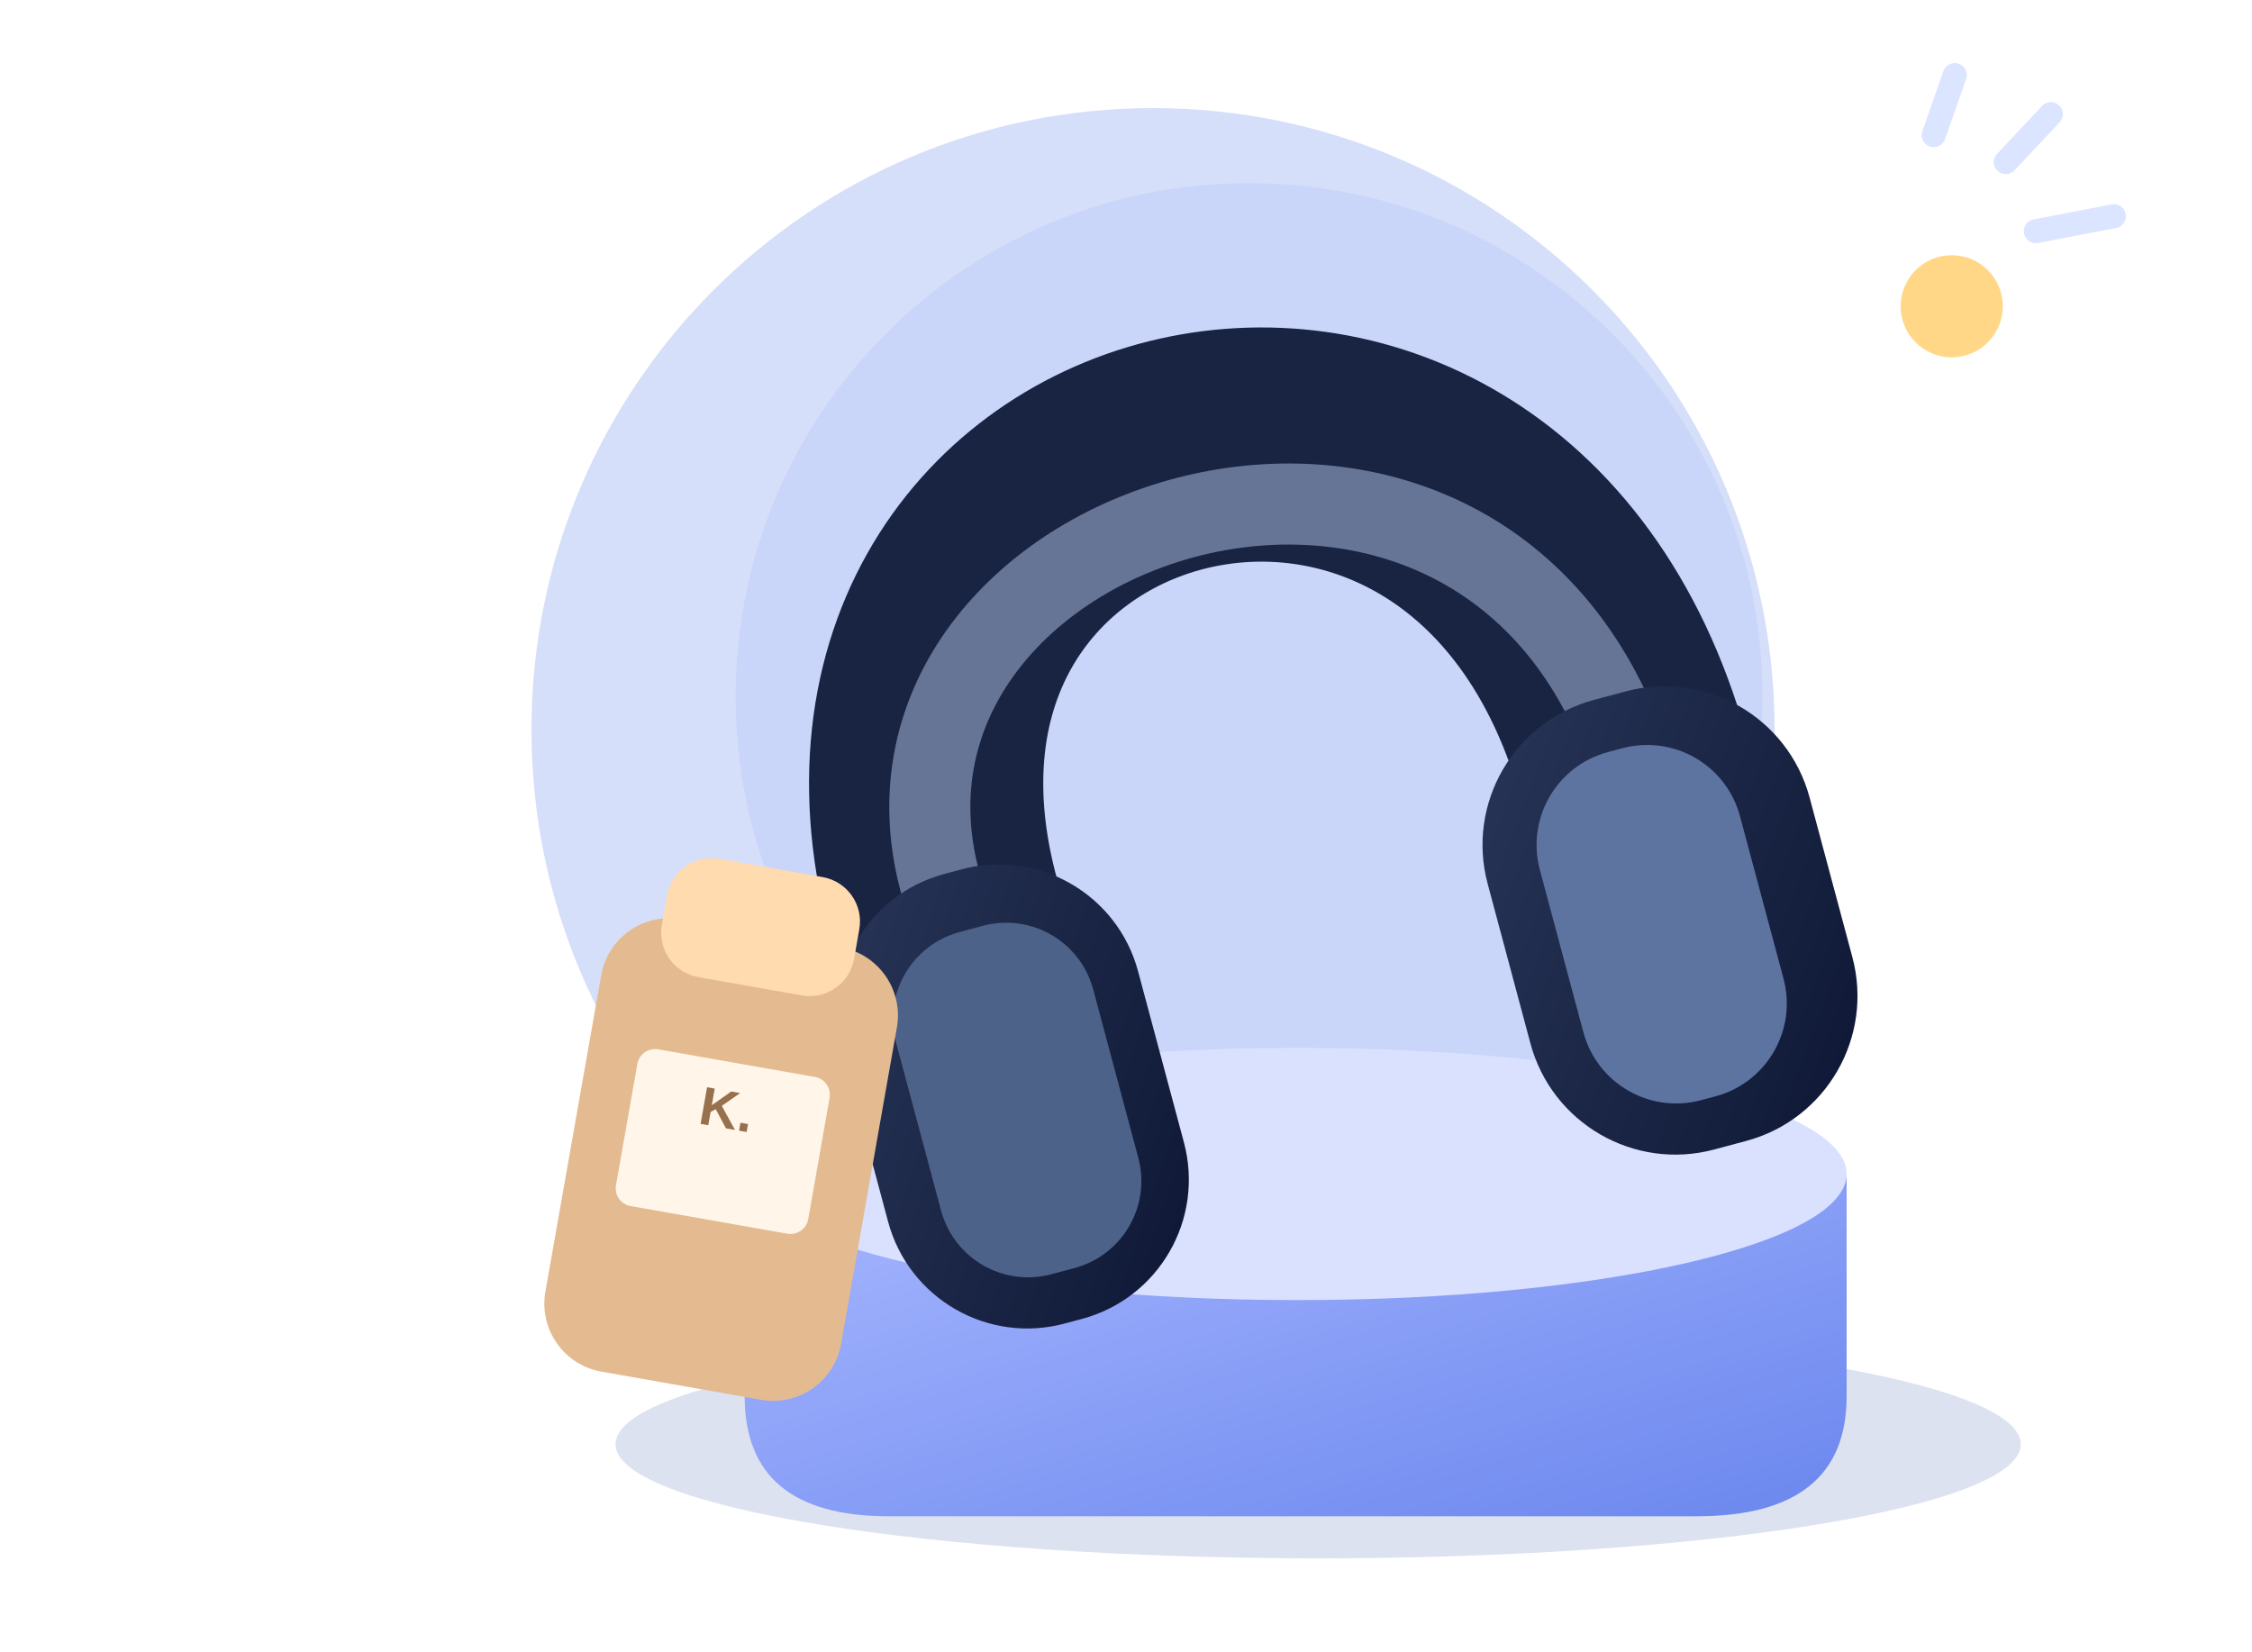
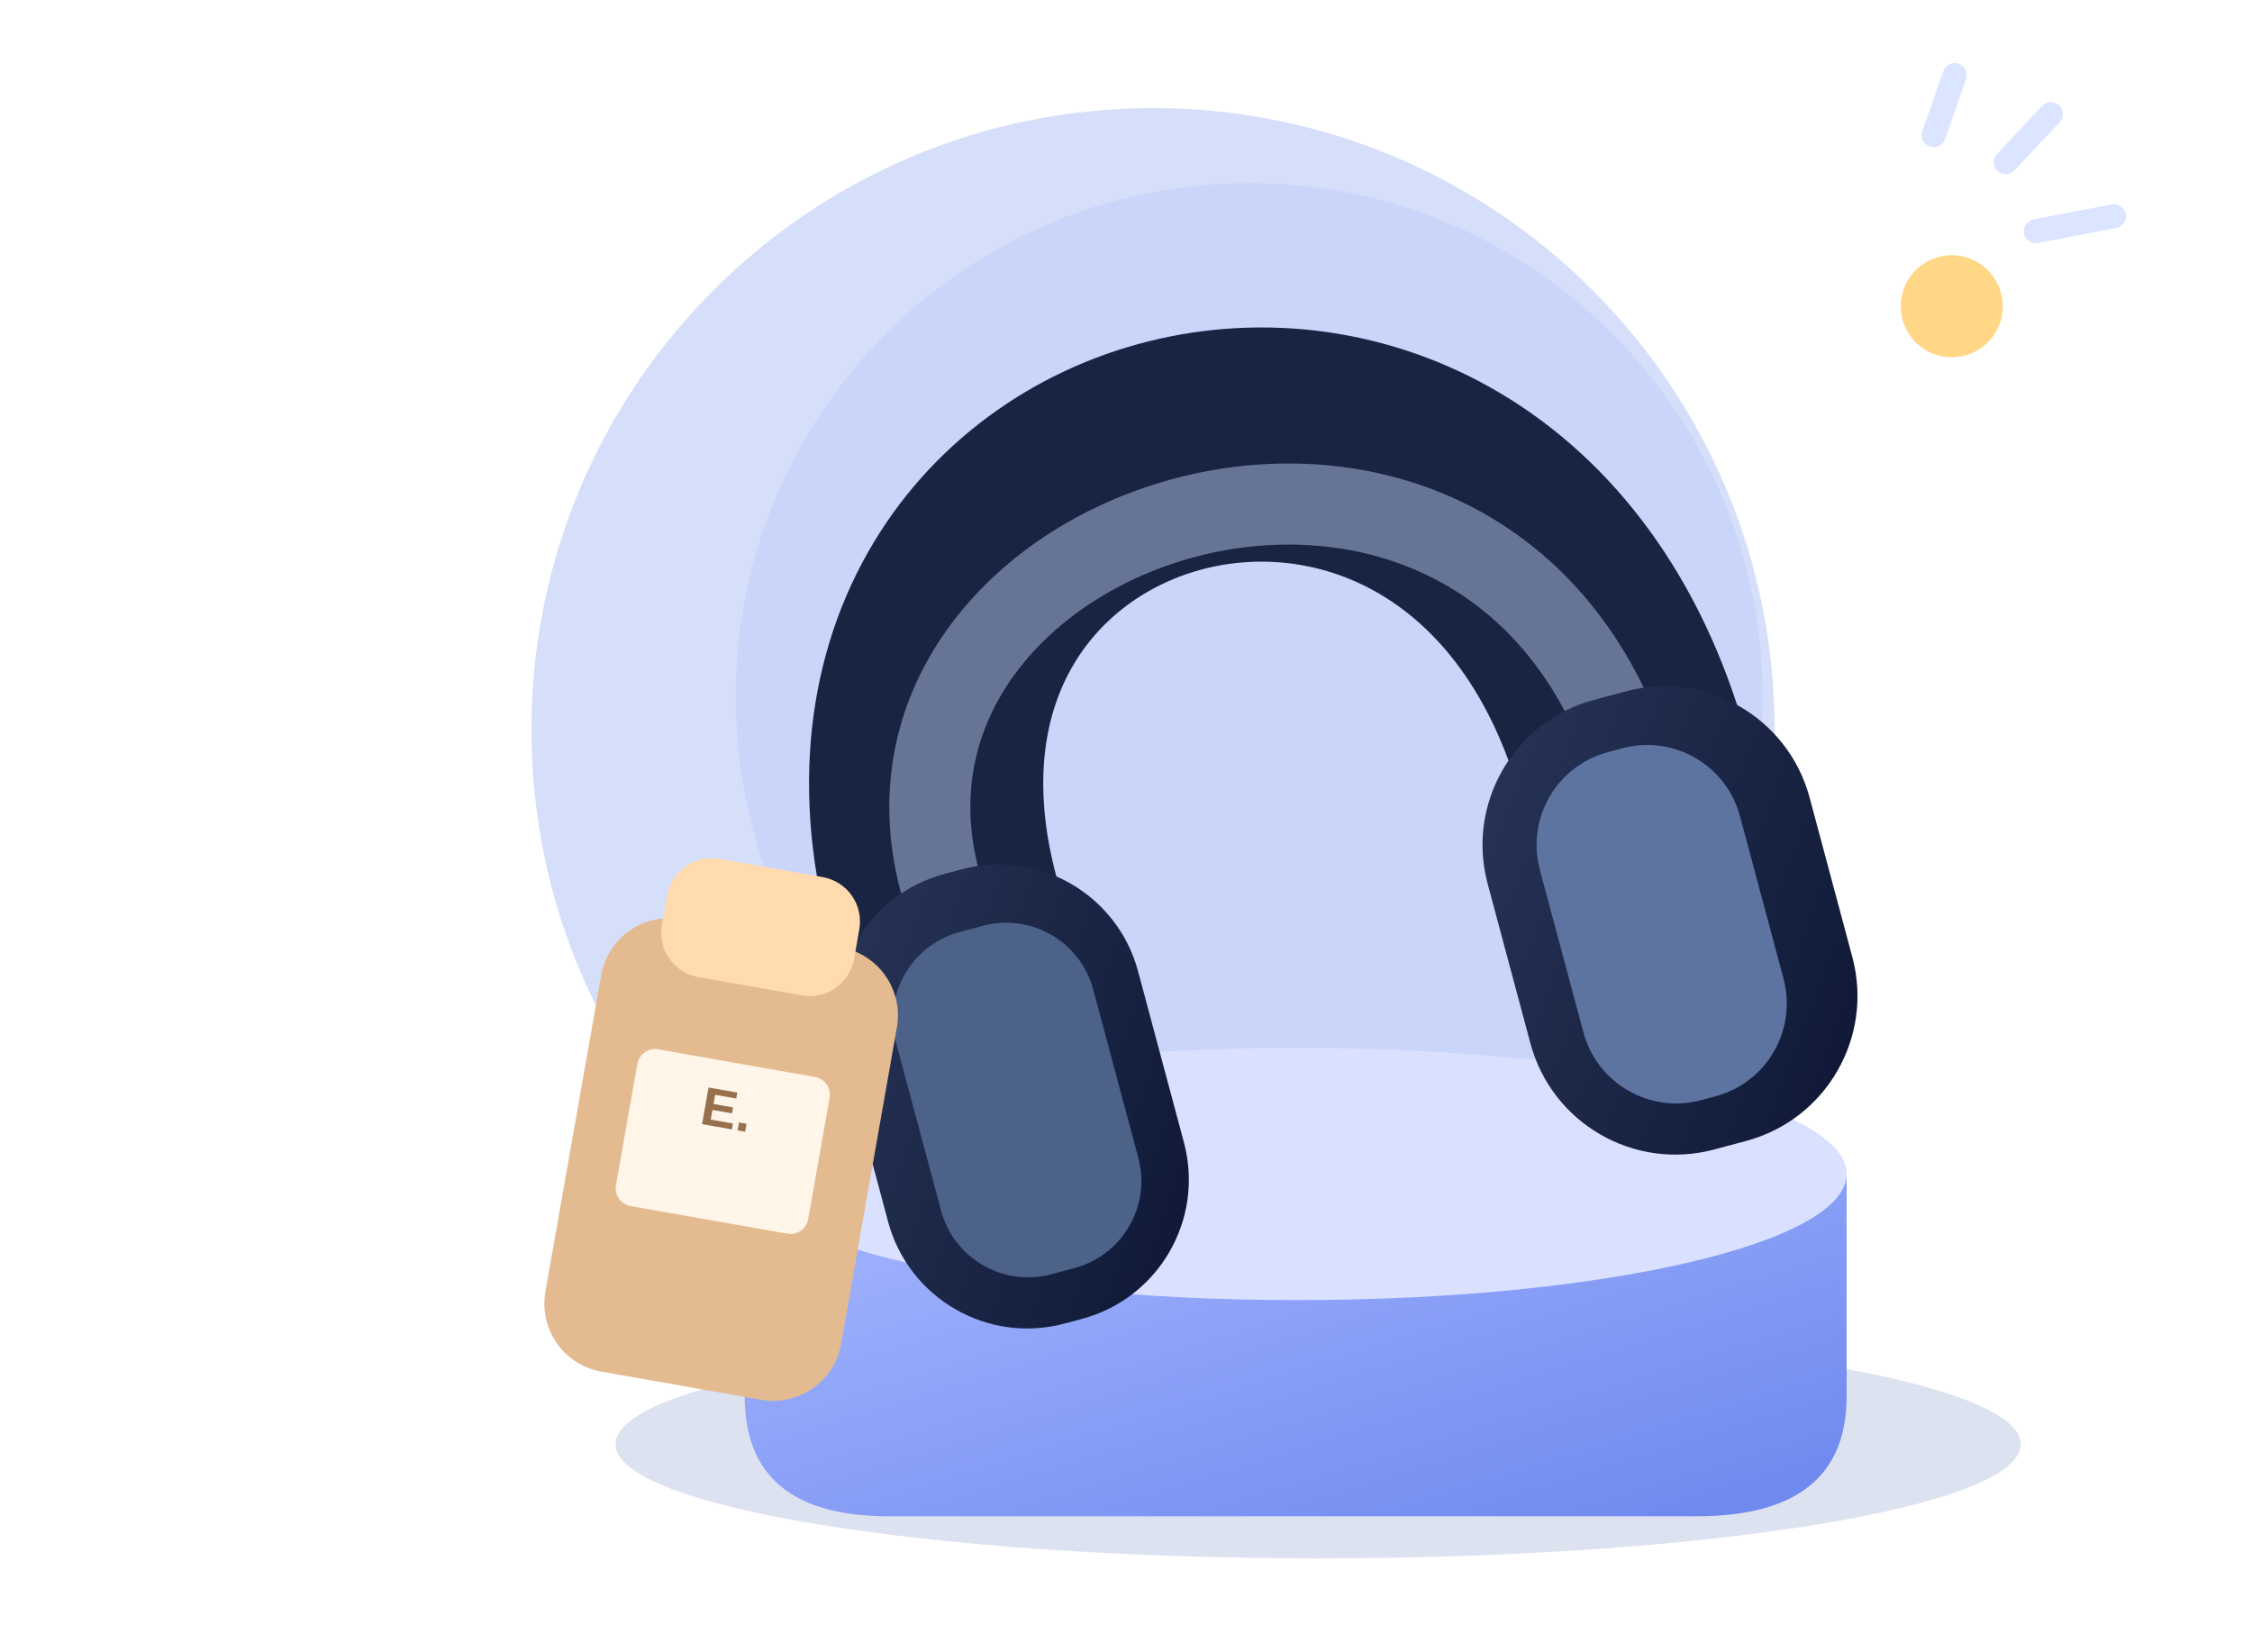
<svg xmlns="http://www.w3.org/2000/svg" width="750" height="550" viewBox="0 0 750 550" role="img" aria-label="Stylized headphones and everyday products">
  <defs>
    <linearGradient id="podium" x1="0" y1="0" x2="1" y2="1">
      <stop stop-color="#a7b7ff" />
      <stop offset="1" stop-color="#6b87ee" />
    </linearGradient>
    <linearGradient id="cup" x1="0" y1="0" x2="1" y2="1">
      <stop stop-color="#ffedcb" />
      <stop offset="1" stop-color="#f1c792" />
    </linearGradient>
    <linearGradient id="head" x1="0" y1="0" x2="1" y2="1">
      <stop stop-color="#293658" />
      <stop offset="1" stop-color="#0d1634" />
    </linearGradient>
  </defs>
  <circle cx="384" cy="243" r="207" fill="#5C7EE9" opacity=".25" />
  <circle cx="416" cy="232" r="171" fill="#95A9FF" opacity=".19" />
  <ellipse cx="439" cy="481" rx="234" ry="38" fill="#1A3A9A" opacity=".15" />
  <path d="M248 392H615V465Q615 505 565 505H296Q248 505 248 465Z" fill="url(#podium)" />
  <ellipse cx="432" cy="391" rx="183" ry="42" fill="#d9e1ff" />
  <g transform="rotate(-15 427 263)">
    <path d="M308 278C302 101 540 101 542 286" fill="none" stroke="#192342" stroke-width="78" stroke-linecap="round" />
    <path d="M309 263C309 139 527 126 541 279" fill="none" stroke="#667596" stroke-width="27" stroke-linecap="round" />
    <rect x="263" y="261" width="102" height="155" rx="48" fill="url(#head)" />
    <rect x="281" y="281" width="68" height="118" rx="30" fill="#4D6289" />
    <rect x="485" y="261" width="111" height="155" rx="50" fill="url(#head)" />
    <rect x="503" y="279" width="69" height="120" rx="32" fill="#5E74A0" />
  </g>
  <g transform="translate(85 60) rotate(10 145 332)">
    <rect x="104" y="248" width="100" height="153" rx="23" fill="#e4bb90" />
    <rect x="121" y="226" width="65" height="40" rx="15" fill="#ffdbaf" />
    <rect x="121" y="292" width="65" height="53" rx="6" fill="#FFF6E9" />
-     <text x="153" y="314" font-size="18" text-anchor="middle" fill="#97704D" font-weight="700" font-family="Arial">K.</text>
+     <text x="153" y="314" font-size="18" text-anchor="middle" fill="#97704D" font-weight="700" font-family="Arial">E.</text>
  </g>
  <circle cx="650" cy="102" r="17" fill="#FFD787" />
  <path d="M644 45L651 25M668 54L683 38M678 77L704 72" stroke="#DCE5FF" stroke-width="8" stroke-linecap="round" />
</svg>
